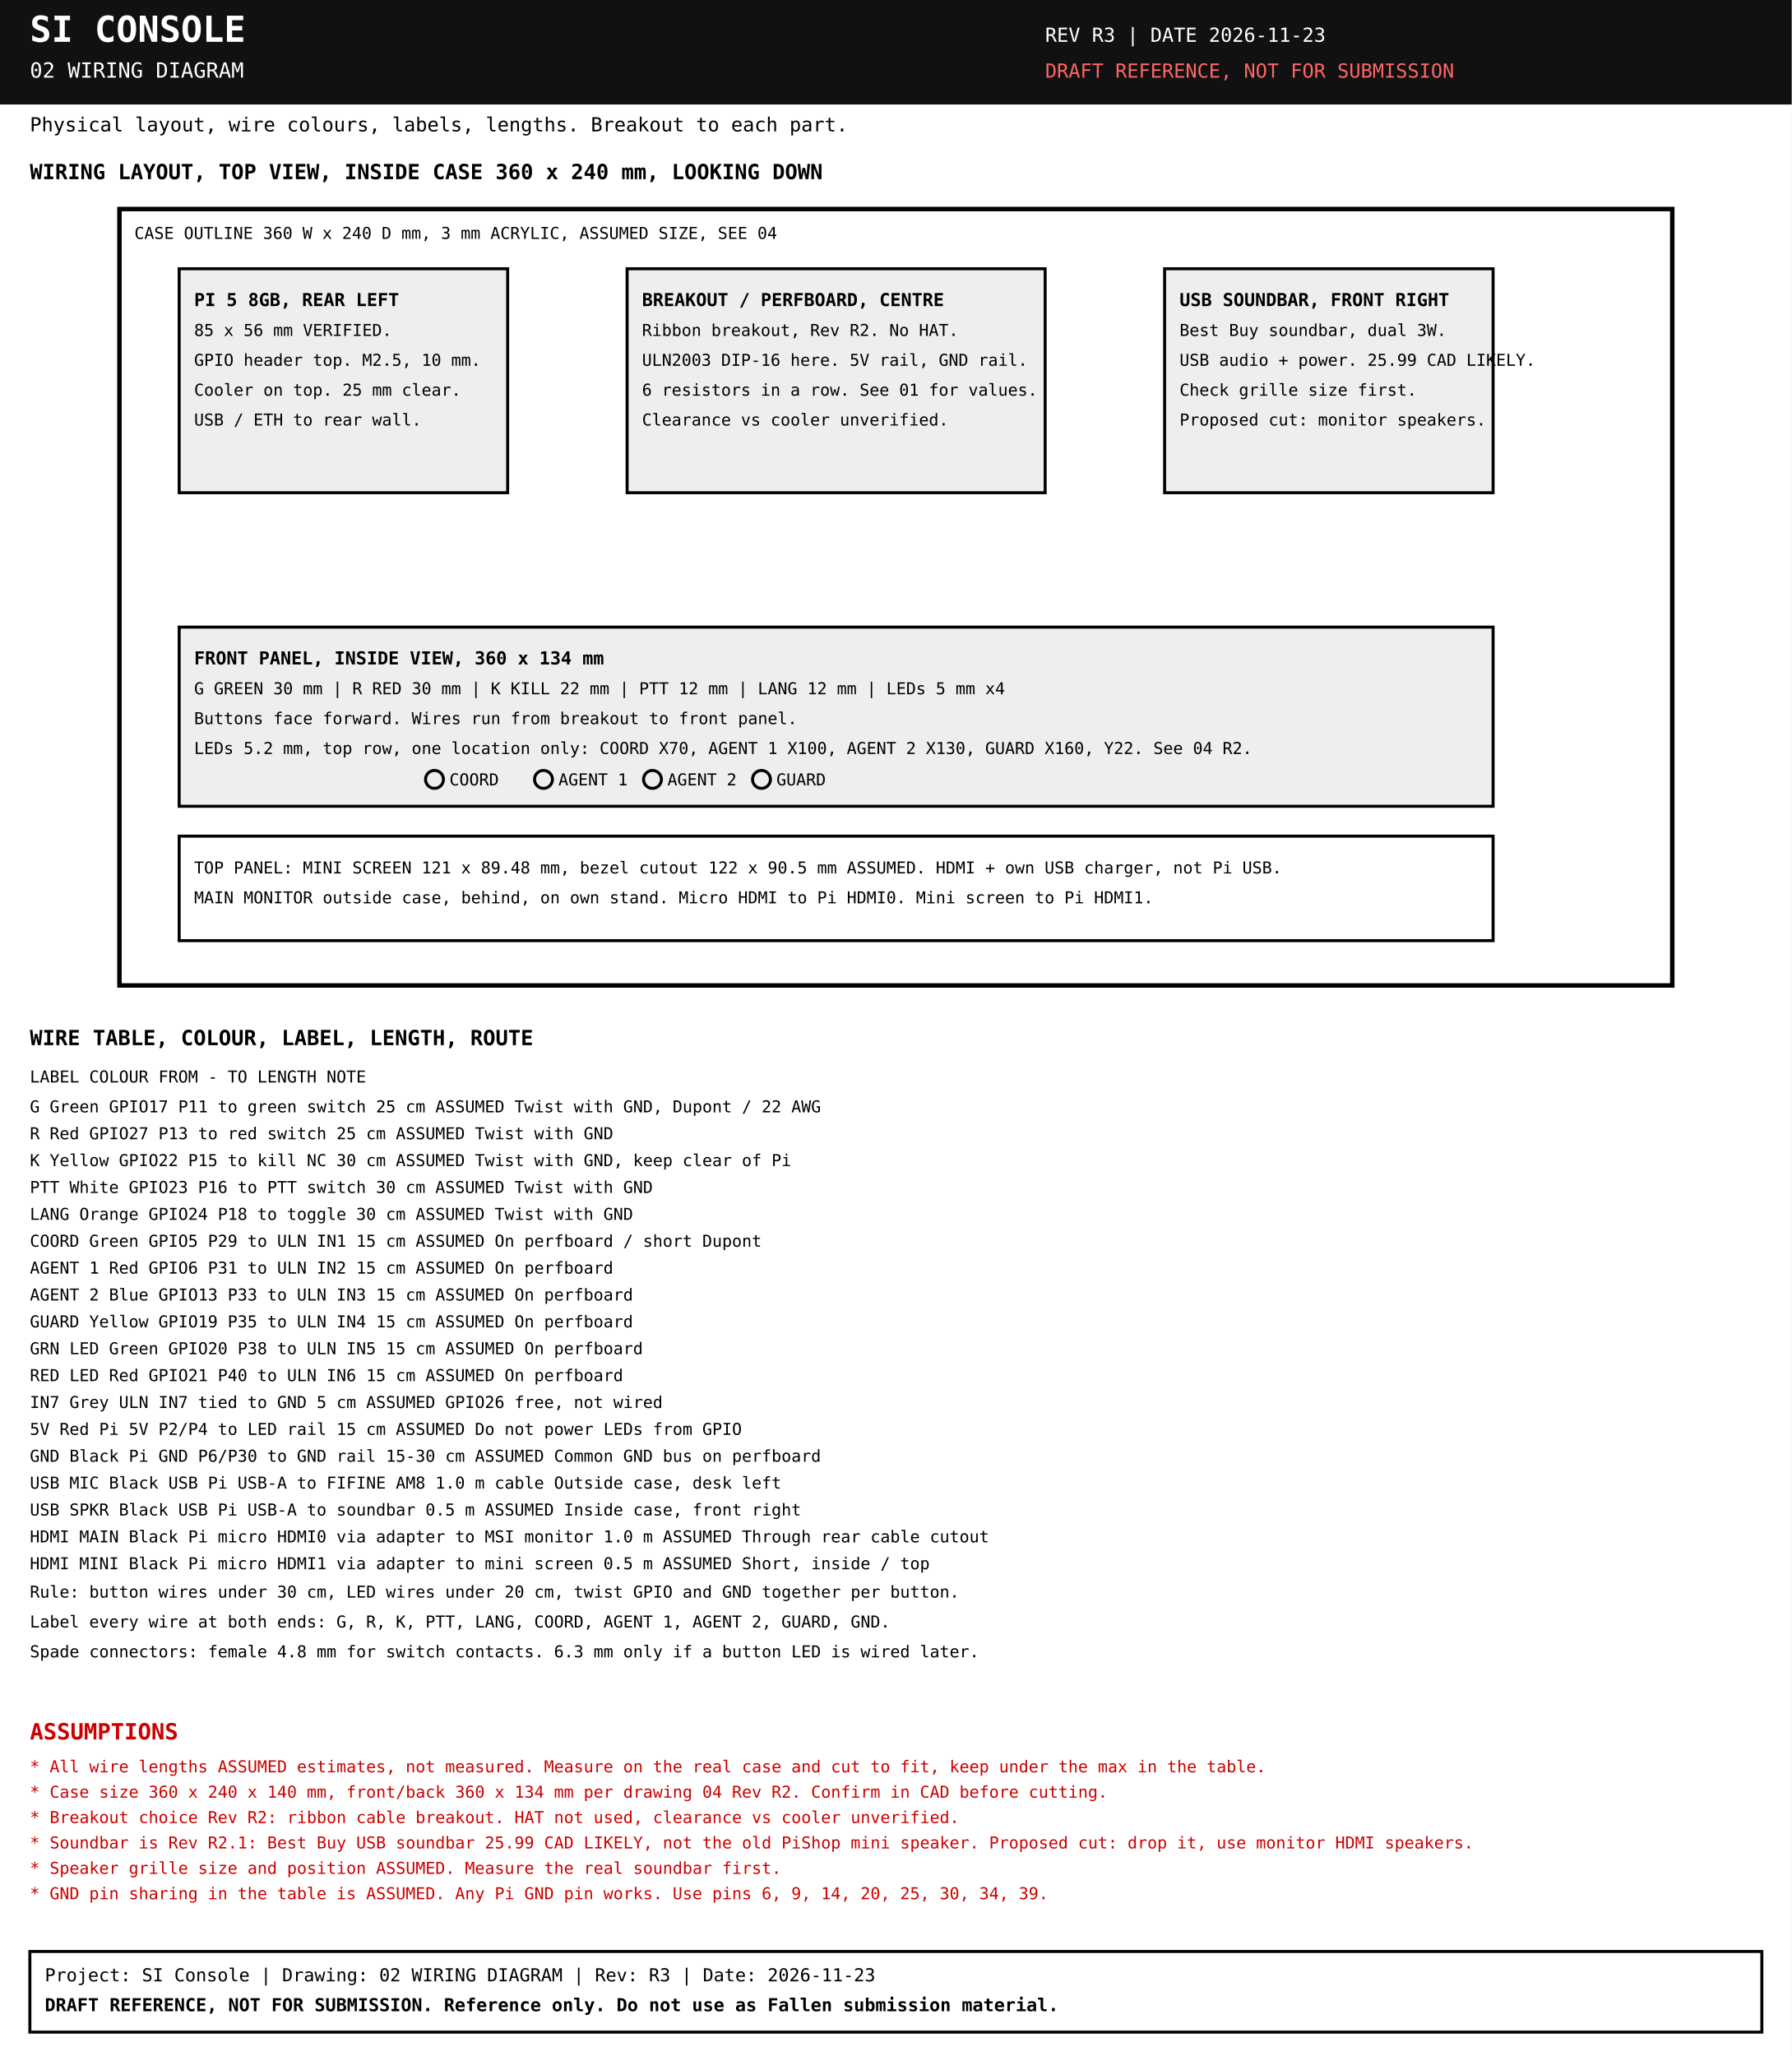
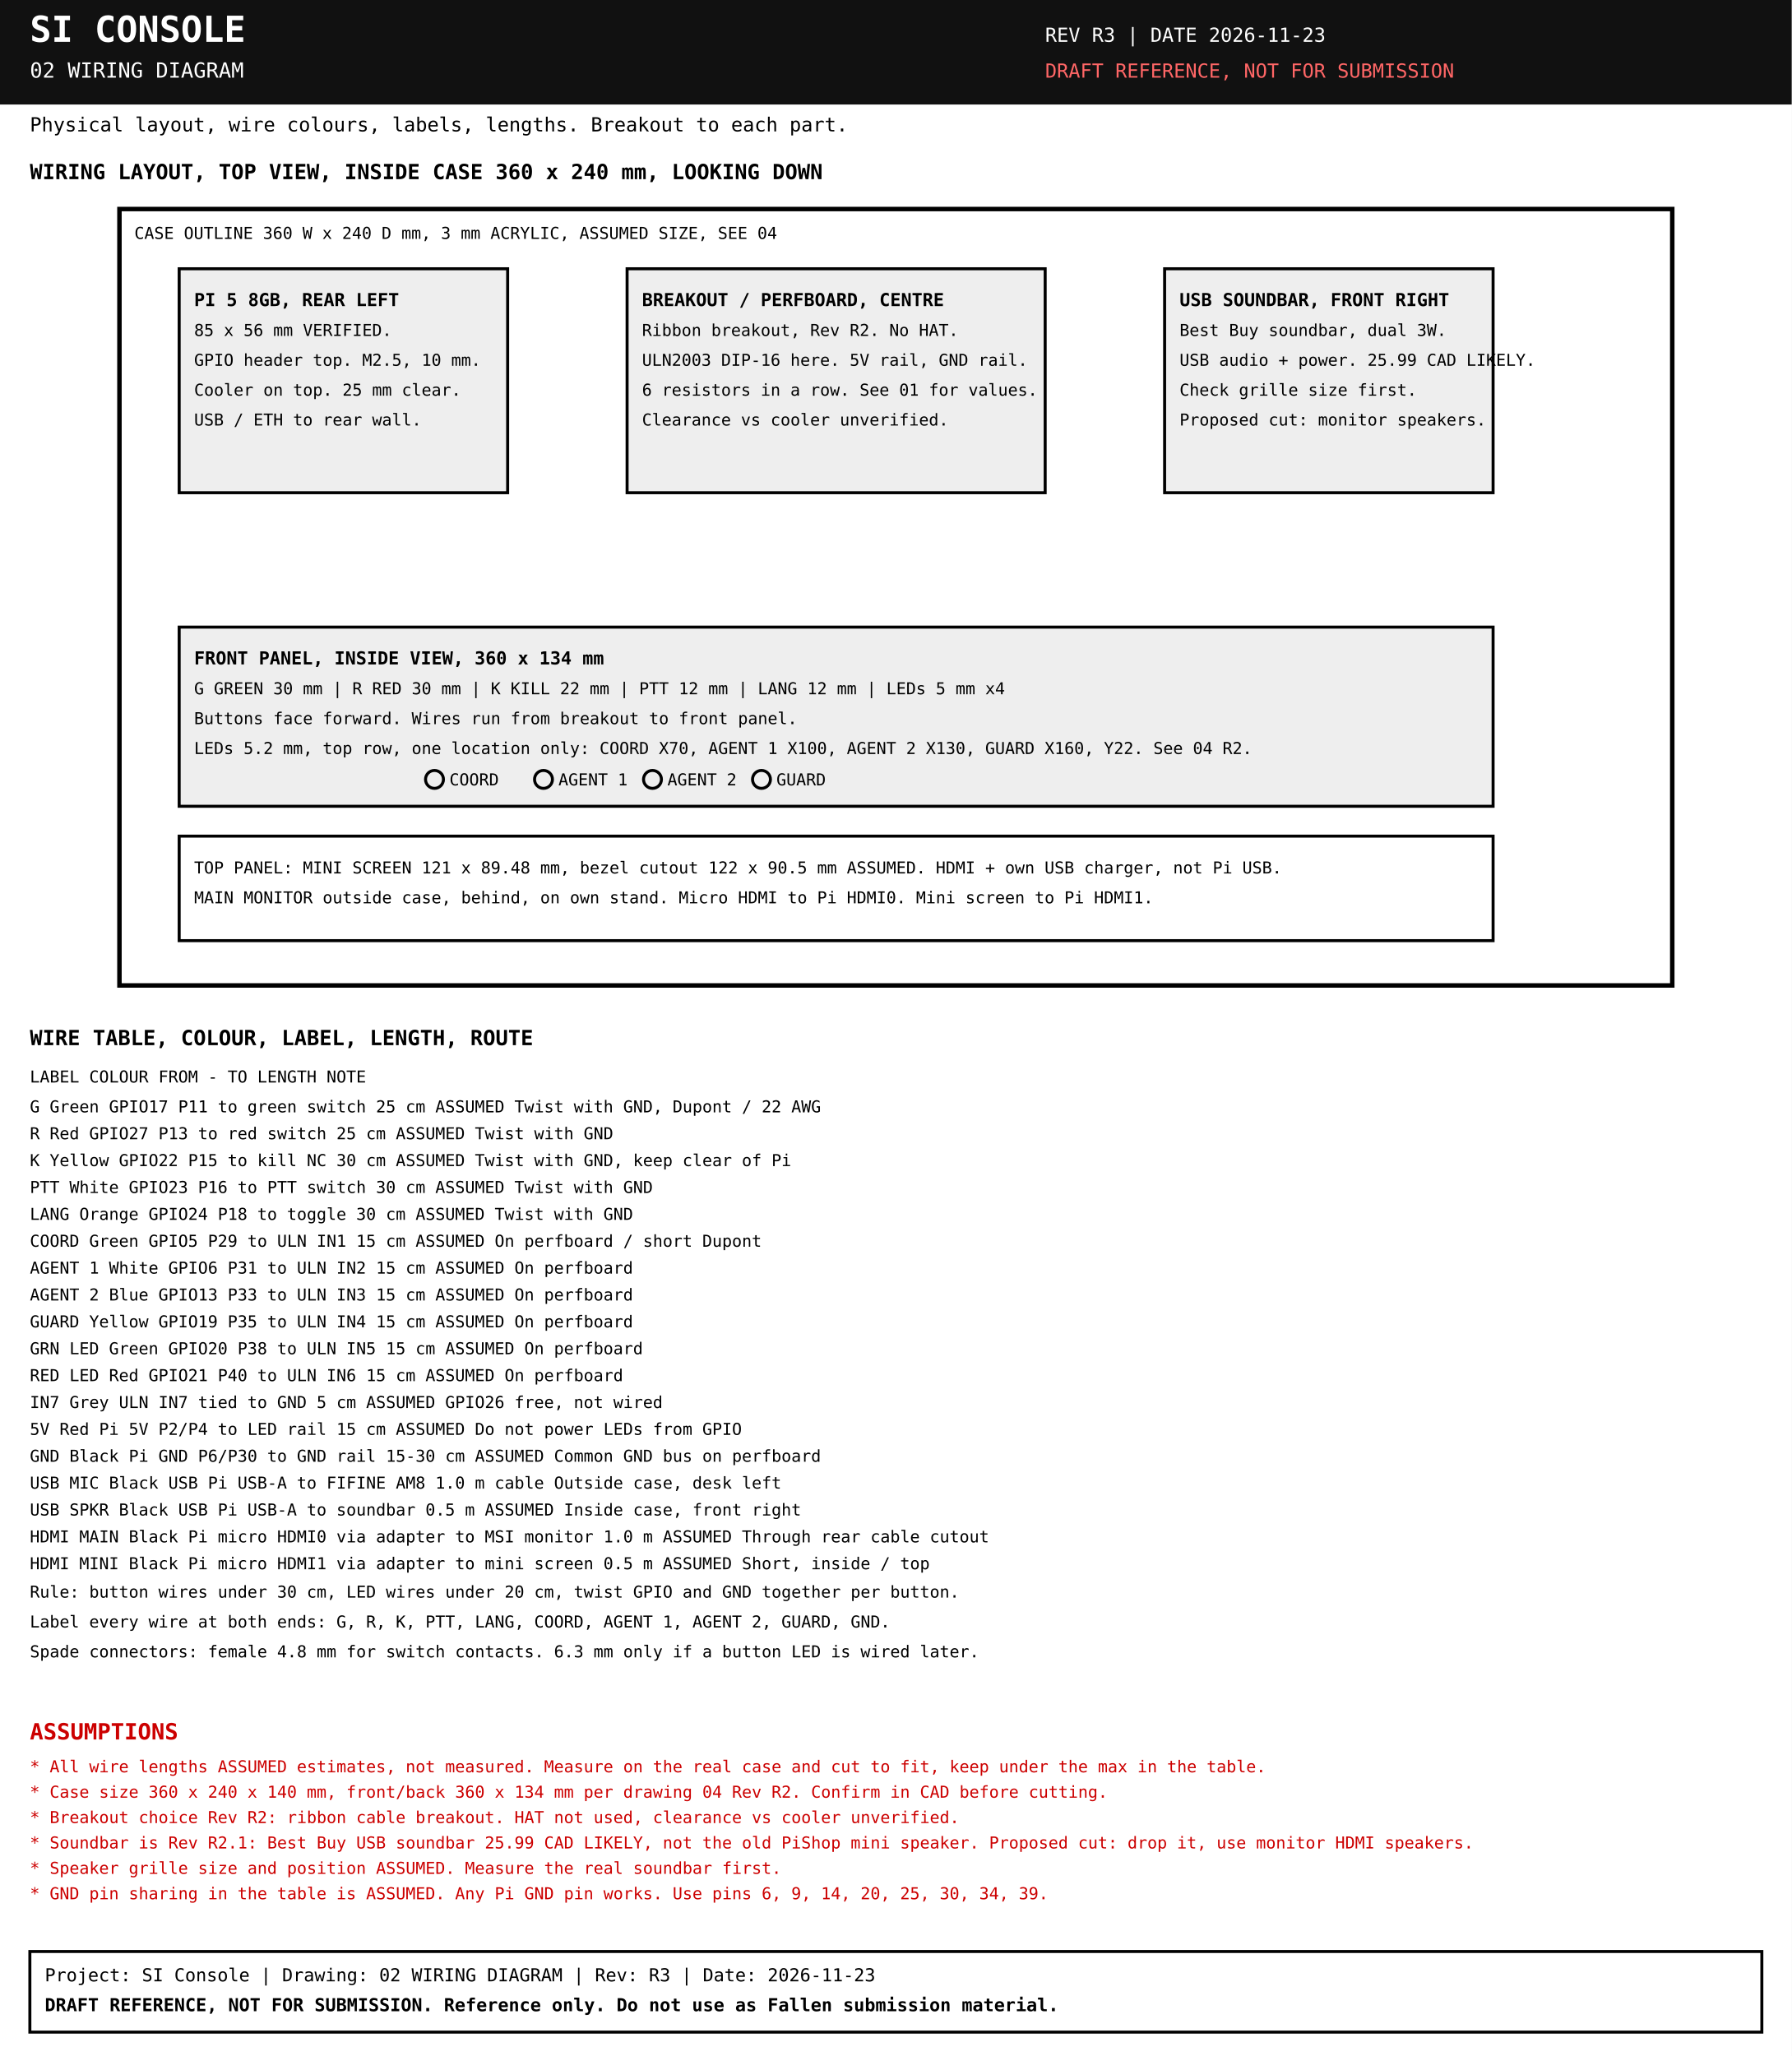
<svg xmlns="http://www.w3.org/2000/svg" width="1200" height="1377" viewBox="0 0 1200 1377">
  <rect x="0" y="0" width="1200" height="1377" fill="#fff" />
  <rect x="0" y="0" width="1200" height="70" fill="#111" />
  <text x="20" y="28" font-family="monospace" font-size="24" fill="#fff" font-weight="bold">SI CONSOLE</text>
  <text x="20" y="52" font-family="monospace" font-size="14" fill="#fff">02 WIRING DIAGRAM</text>
  <text x="700" y="28" font-family="monospace" font-size="13" fill="#fff">REV R3  |  DATE 2026-11-23</text>
  <text x="700" y="52" font-family="monospace" font-size="13" fill="#ff6666">DRAFT REFERENCE, NOT FOR SUBMISSION</text>
  <text x="20" y="88" font-family="monospace" font-size="13" fill="#000">Physical layout, wire colours, labels, lengths. Breakout to each part.</text>
  <text x="20" y="120" font-family="monospace" font-size="14" font-weight="bold">WIRING LAYOUT, TOP VIEW, INSIDE CASE 360 x 240 mm, LOOKING DOWN</text>
  <rect x="80" y="140" width="1040" height="520" fill="none" stroke="#000" stroke-width="3" />
  <text x="90" y="160" font-family="monospace" font-size="11">CASE OUTLINE 360 W x 240 D mm, 3 mm ACRYLIC, ASSUMED SIZE, SEE 04</text>
  <rect x="120" y="180" width="220" height="150" fill="#eee" stroke="#000" stroke-width="2" />
  <text x="130" y="205" font-family="monospace" font-size="12" font-weight="bold">PI 5 8GB, REAR LEFT</text>
  <text x="130" y="225" font-family="monospace" font-size="11">85 x 56 mm VERIFIED.</text>
  <text x="130" y="245" font-family="monospace" font-size="11">GPIO header top. M2.5, 10 mm.</text>
  <text x="130" y="265" font-family="monospace" font-size="11">Cooler on top. 25 mm clear.</text>
  <text x="130" y="285" font-family="monospace" font-size="11">USB / ETH to rear wall.</text>
  <rect x="420" y="180" width="280" height="150" fill="#eee" stroke="#000" stroke-width="2" />
  <text x="430" y="205" font-family="monospace" font-size="12" font-weight="bold">BREAKOUT / PERFBOARD, CENTRE</text>
  <text x="430" y="225" font-family="monospace" font-size="11">Ribbon breakout, Rev R2. No HAT.</text>
  <text x="430" y="245" font-family="monospace" font-size="11">ULN2003 DIP-16 here. 5V rail, GND rail.</text>
  <text x="430" y="265" font-family="monospace" font-size="11">6 resistors in a row. See 01 for values.</text>
  <text x="430" y="285" font-family="monospace" font-size="11">Clearance vs cooler unverified.</text>
  <rect x="780" y="180" width="220" height="150" fill="#eee" stroke="#000" stroke-width="2" />
  <text x="790" y="205" font-family="monospace" font-size="12" font-weight="bold">USB SOUNDBAR, FRONT RIGHT</text>
  <text x="790" y="225" font-family="monospace" font-size="11">Best Buy soundbar, dual 3W.</text>
  <text x="790" y="245" font-family="monospace" font-size="11">USB audio + power. 25.99 CAD LIKELY.</text>
  <text x="790" y="265" font-family="monospace" font-size="11">Check grille size first.</text>
  <text x="790" y="285" font-family="monospace" font-size="11">Proposed cut: monitor speakers.</text>
  <rect x="120" y="420" width="880" height="120" fill="#eee" stroke="#000" stroke-width="2" />
  <text x="130" y="445" font-family="monospace" font-size="12" font-weight="bold">FRONT PANEL, INSIDE VIEW, 360 x 134 mm</text>
  <text x="130" y="465" font-family="monospace" font-size="11">G GREEN 30 mm  |  R RED 30 mm  |  K KILL 22 mm  |  PTT 12 mm  |  LANG 12 mm  |  LEDs 5 mm x4</text>
  <text x="130" y="485" font-family="monospace" font-size="11">Buttons face forward. Wires run from breakout to front panel.</text>
  <text x="130" y="505" font-family="monospace" font-size="11">LEDs 5.2 mm, top row, one location only: COORD X70, AGENT 1 X100, AGENT 2 X130, GUARD X160, Y22. See 04 R2.</text>
  <circle cx="291" cy="522" r="6" fill="none" stroke="#000" stroke-width="2" />
  <text x="301" y="526" font-family="monospace" font-size="11">COORD</text>
  <circle cx="364" cy="522" r="6" fill="none" stroke="#000" stroke-width="2" />
  <text x="374" y="526" font-family="monospace" font-size="11">AGENT 1</text>
  <circle cx="437" cy="522" r="6" fill="none" stroke="#000" stroke-width="2" />
  <text x="447" y="526" font-family="monospace" font-size="11">AGENT 2</text>
  <circle cx="510" cy="522" r="6" fill="none" stroke="#000" stroke-width="2" />
  <text x="520" y="526" font-family="monospace" font-size="11">GUARD</text>
  <rect x="120" y="560" width="880" height="70" fill="none" stroke="#000" stroke-width="2" />
  <text x="130" y="585" font-family="monospace" font-size="11">TOP PANEL: MINI SCREEN 121 x 89.48 mm, bezel cutout 122 x 90.5 mm ASSUMED. HDMI + own USB charger, not Pi USB.</text>
  <text x="130" y="605" font-family="monospace" font-size="11">MAIN MONITOR outside case, behind, on own stand. Micro HDMI to Pi HDMI0. Mini screen to Pi HDMI1.</text>
  <text x="20" y="700" font-family="monospace" font-size="14" font-weight="bold">WIRE TABLE, COLOUR, LABEL, LENGTH, ROUTE</text>
  <text x="20" y="725" font-family="monospace" font-size="11">LABEL  COLOUR  FROM - TO  LENGTH  NOTE</text>
  <text x="20" y="745" font-family="monospace" font-size="11">G  Green  GPIO17 P11 to green switch  25 cm ASSUMED  Twist with GND, Dupont / 22 AWG</text>
  <text x="20" y="763" font-family="monospace" font-size="11">R  Red  GPIO27 P13 to red switch  25 cm ASSUMED  Twist with GND</text>
  <text x="20" y="781" font-family="monospace" font-size="11">K  Yellow  GPIO22 P15 to kill NC  30 cm ASSUMED  Twist with GND, keep clear of Pi</text>
  <text x="20" y="799" font-family="monospace" font-size="11">PTT  White  GPIO23 P16 to PTT switch  30 cm ASSUMED  Twist with GND</text>
  <text x="20" y="817" font-family="monospace" font-size="11">LANG  Orange  GPIO24 P18 to toggle  30 cm ASSUMED  Twist with GND</text>
  <text x="20" y="835" font-family="monospace" font-size="11">COORD  Green  GPIO5 P29 to ULN IN1  15 cm ASSUMED  On perfboard / short Dupont</text>
-   <text x="20" y="853" font-family="monospace" font-size="11">AGENT 1  Red  GPIO6 P31 to ULN IN2  15 cm ASSUMED  On perfboard</text>
+   <text x="20" y="853" font-family="monospace" font-size="11">AGENT 1  White  GPIO6 P31 to ULN IN2  15 cm ASSUMED  On perfboard</text>
  <text x="20" y="871" font-family="monospace" font-size="11">AGENT 2  Blue  GPIO13 P33 to ULN IN3  15 cm ASSUMED  On perfboard</text>
  <text x="20" y="889" font-family="monospace" font-size="11">GUARD  Yellow  GPIO19 P35 to ULN IN4  15 cm ASSUMED  On perfboard</text>
  <text x="20" y="907" font-family="monospace" font-size="11">GRN LED  Green  GPIO20 P38 to ULN IN5  15 cm ASSUMED  On perfboard</text>
  <text x="20" y="925" font-family="monospace" font-size="11">RED LED  Red  GPIO21 P40 to ULN IN6  15 cm ASSUMED  On perfboard</text>
  <text x="20" y="943" font-family="monospace" font-size="11">IN7  Grey  ULN IN7 tied to GND  5 cm ASSUMED  GPIO26 free, not wired</text>
  <text x="20" y="961" font-family="monospace" font-size="11">5V  Red  Pi 5V P2/P4 to LED rail  15 cm ASSUMED  Do not power LEDs from GPIO</text>
  <text x="20" y="979" font-family="monospace" font-size="11">GND  Black  Pi GND P6/P30 to GND rail  15-30 cm ASSUMED  Common GND bus on perfboard</text>
  <text x="20" y="997" font-family="monospace" font-size="11">USB MIC  Black USB  Pi USB-A to FIFINE AM8  1.0 m cable  Outside case, desk left</text>
  <text x="20" y="1015" font-family="monospace" font-size="11">USB SPKR  Black USB  Pi USB-A to soundbar  0.5 m ASSUMED  Inside case, front right</text>
  <text x="20" y="1033" font-family="monospace" font-size="11">HDMI MAIN  Black  Pi micro HDMI0 via adapter to MSI monitor  1.0 m ASSUMED  Through rear cable cutout</text>
  <text x="20" y="1051" font-family="monospace" font-size="11">HDMI MINI  Black  Pi micro HDMI1 via adapter to mini screen  0.5 m ASSUMED  Short, inside / top</text>
  <text x="20" y="1070" font-family="monospace" font-size="11">Rule: button wires under 30 cm, LED wires under 20 cm, twist GPIO and GND together per button.</text>
  <text x="20" y="1090" font-family="monospace" font-size="11">Label every wire at both ends: G, R, K, PTT, LANG, COORD, AGENT 1, AGENT 2, GUARD, GND.</text>
  <text x="20" y="1110" font-family="monospace" font-size="11">Spade connectors: female 4.8 mm for switch contacts. 6.3 mm only if a button LED is wired later.</text>
  <text x="20" y="1165" font-family="monospace" font-size="15" font-weight="bold" fill="#c00">ASSUMPTIONS</text>
  <text x="20" y="1187" font-family="monospace" font-size="11" fill="#c00">* All wire lengths ASSUMED estimates, not measured. Measure on the real case and cut to fit, keep under the max in the table.</text>
  <text x="20" y="1204" font-family="monospace" font-size="11" fill="#c00">* Case size 360 x 240 x 140 mm, front/back 360 x 134 mm per drawing 04 Rev R2. Confirm in CAD before cutting.</text>
  <text x="20" y="1221" font-family="monospace" font-size="11" fill="#c00">* Breakout choice Rev R2: ribbon cable breakout. HAT not used, clearance vs cooler unverified.</text>
  <text x="20" y="1238" font-family="monospace" font-size="11" fill="#c00">* Soundbar is Rev R2.1: Best Buy USB soundbar 25.99 CAD LIKELY, not the old PiShop mini speaker. Proposed cut: drop it, use monitor HDMI speakers.</text>
  <text x="20" y="1255" font-family="monospace" font-size="11" fill="#c00">* Speaker grille size and position ASSUMED. Measure the real soundbar first.</text>
  <text x="20" y="1272" font-family="monospace" font-size="11" fill="#c00">* GND pin sharing in the table is ASSUMED. Any Pi GND pin works. Use pins 6, 9, 14, 20, 25, 30, 34, 39.</text>
  <rect x="20" y="1307" width="1160" height="54" fill="none" stroke="#000" stroke-width="2" />
  <text x="30" y="1327" font-family="monospace" font-size="12">Project: SI Console | Drawing: 02 WIRING DIAGRAM | Rev: R3 | Date: 2026-11-23</text>
  <text x="30" y="1347" font-family="monospace" font-size="12" font-weight="bold">DRAFT REFERENCE, NOT FOR SUBMISSION. Reference only. Do not use as Fallen submission material.</text>
</svg>
